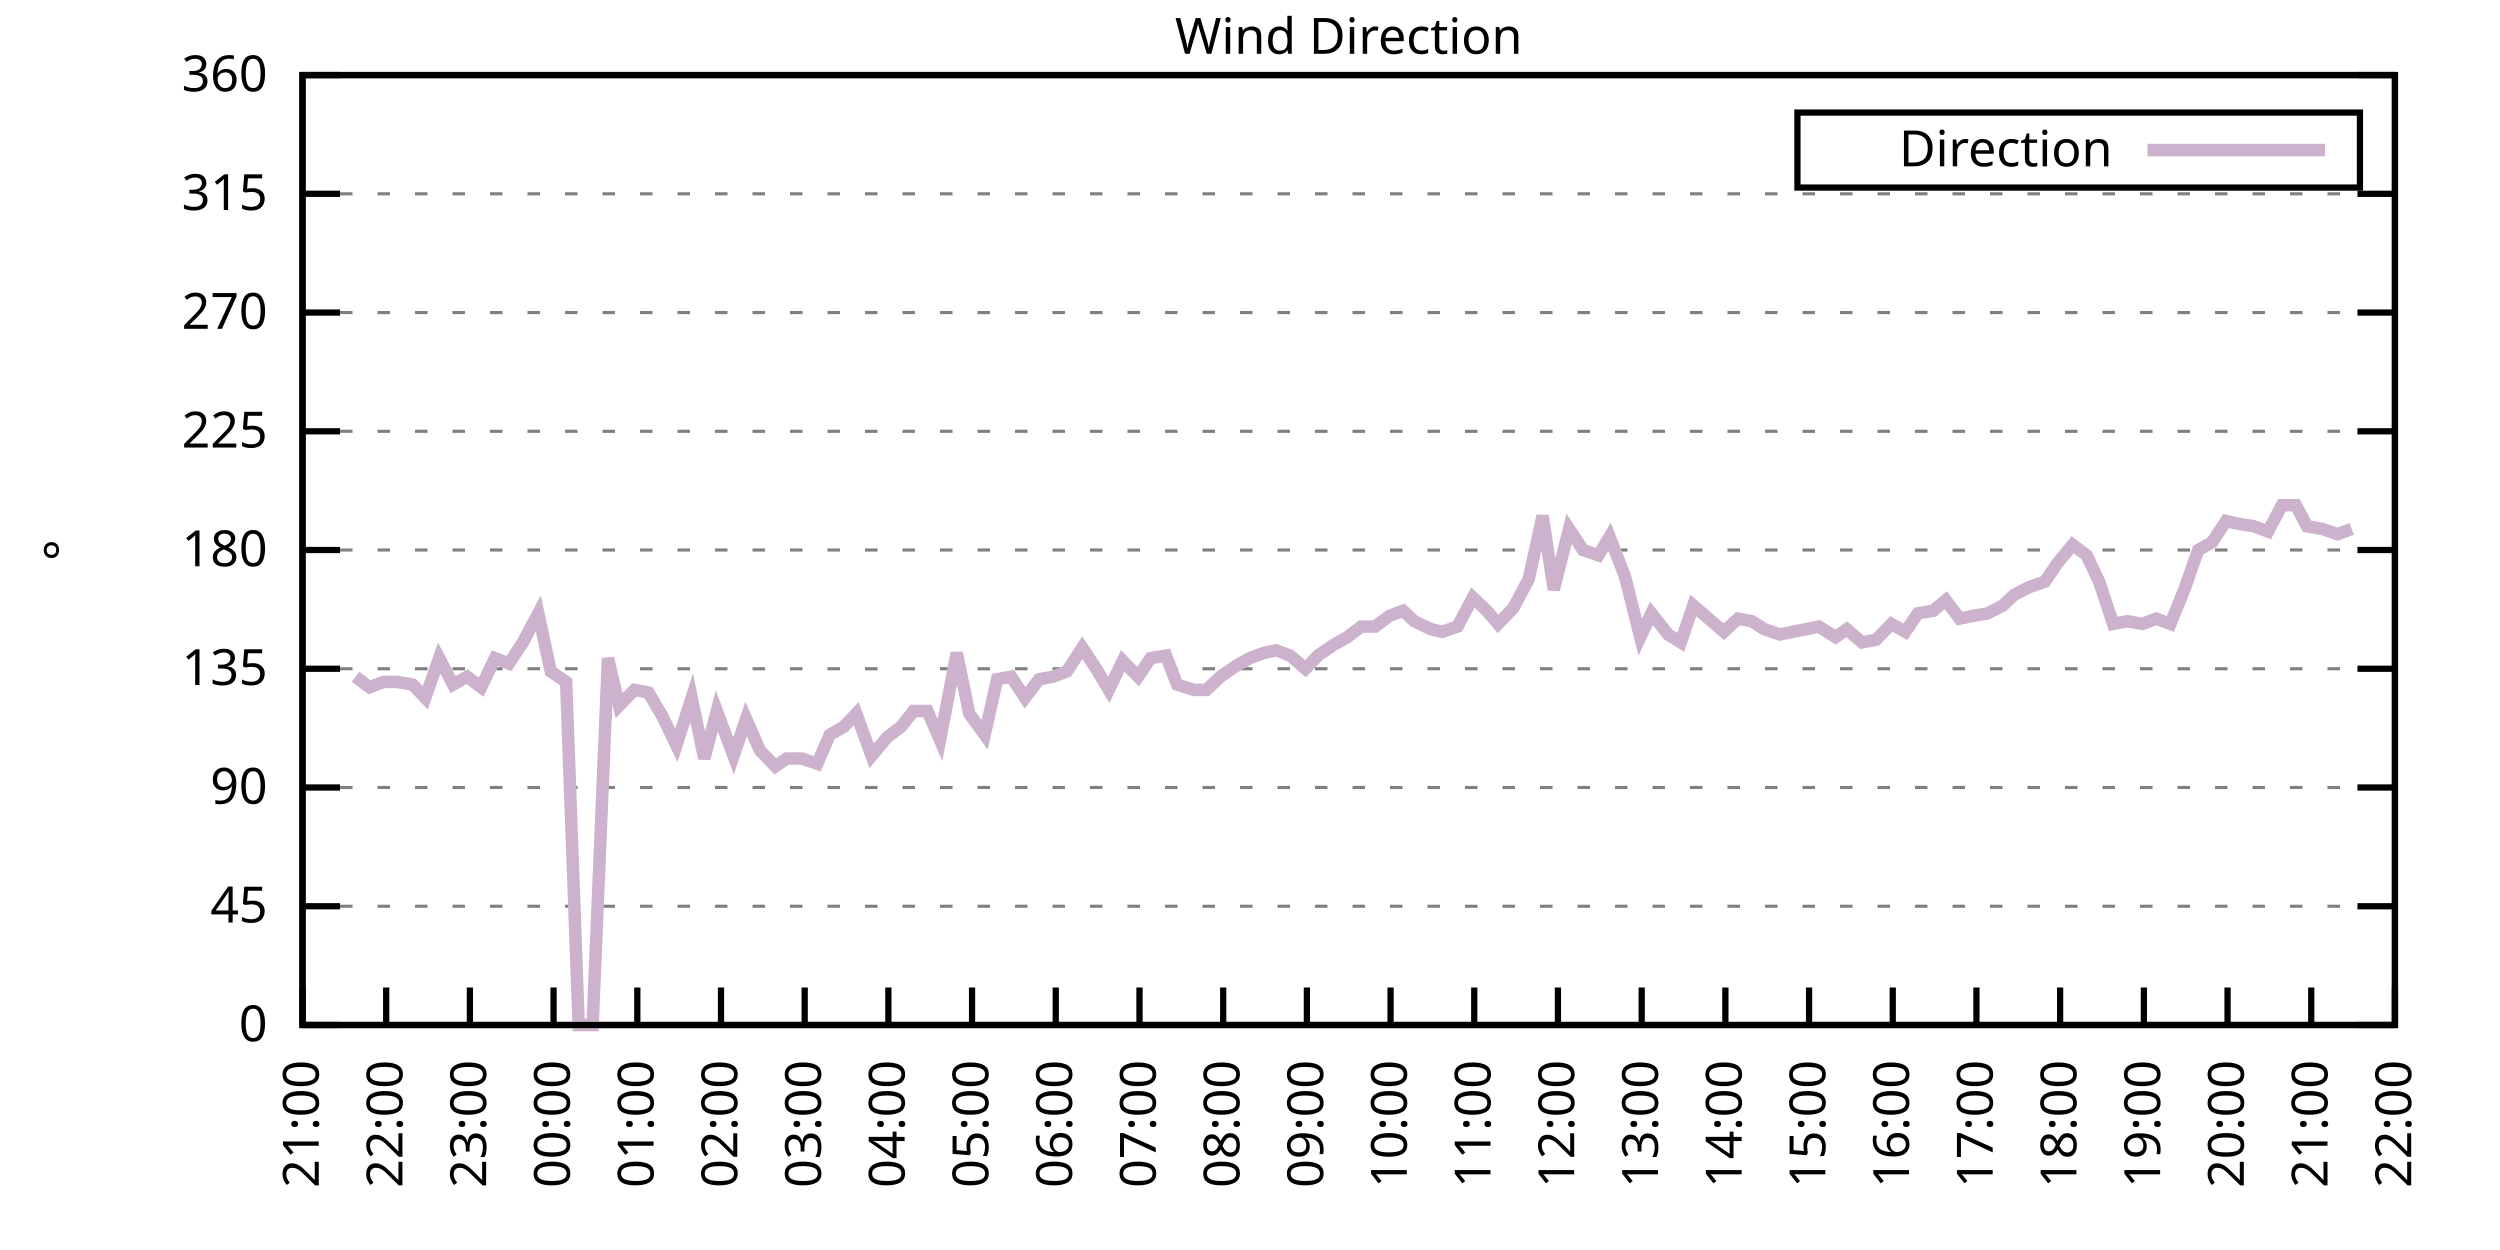
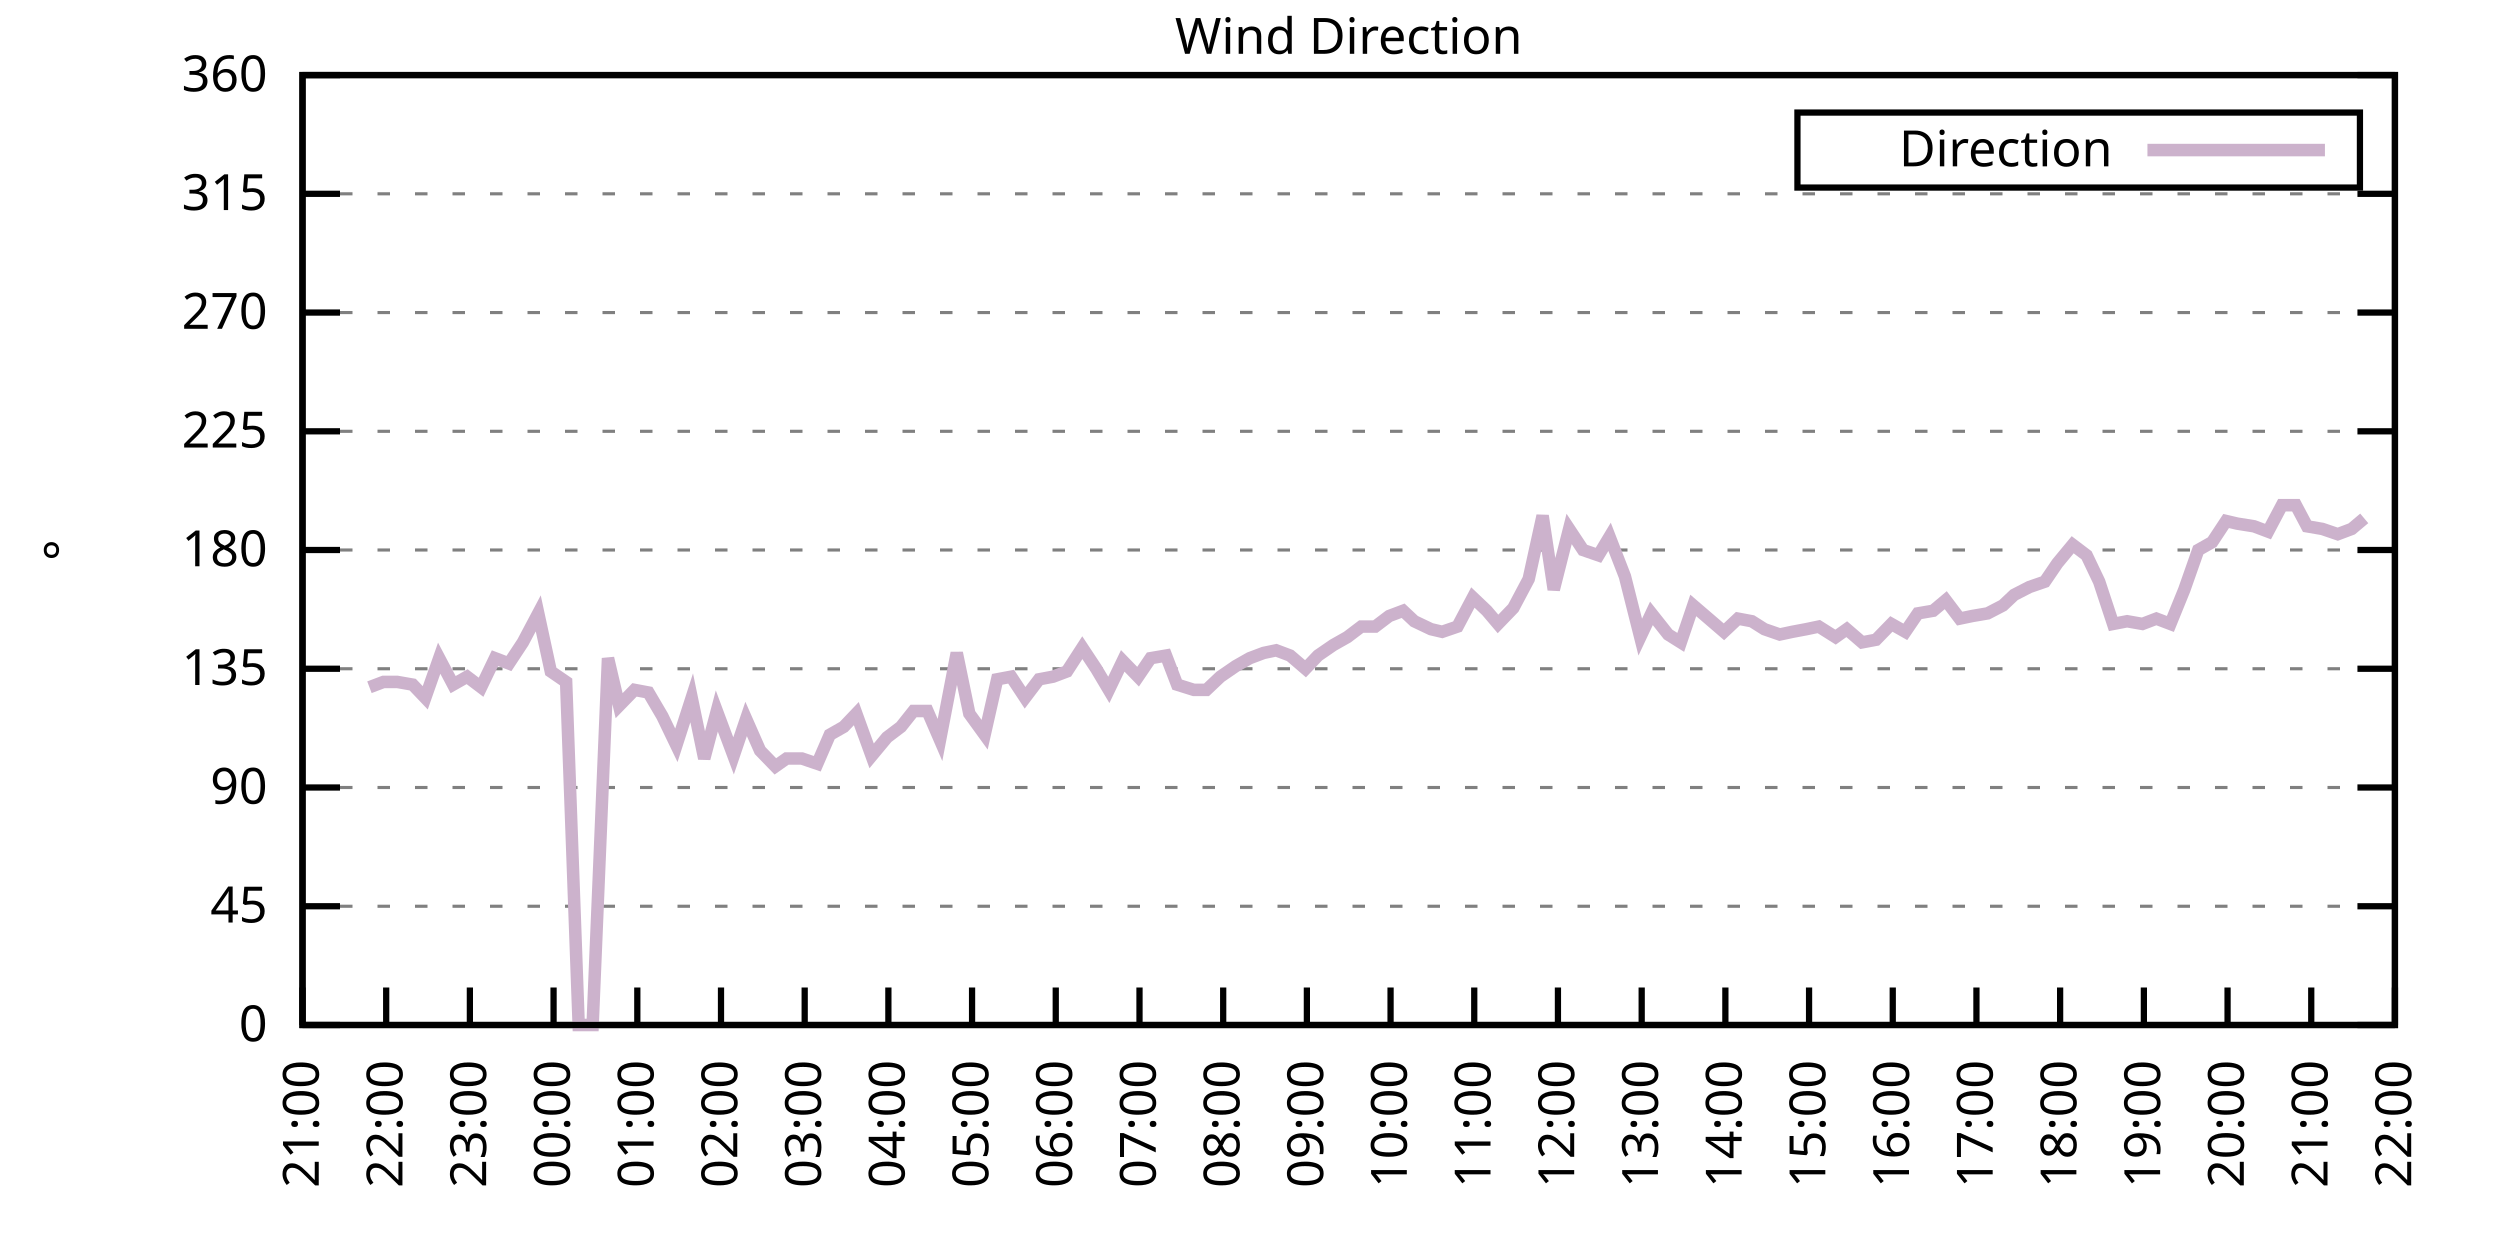
<svg xmlns="http://www.w3.org/2000/svg" xmlns:xlink="http://www.w3.org/1999/xlink" width="400" height="200" viewBox="0 0 400 200">
  <g id="gnuplot_canvas">
    <rect x="0" y="0" width="400" height="200" fill="none" />
    <defs>
      <circle id="gpDot" r="0.5" stroke-width="0.5" stroke="currentColor" />
      <path id="gpPt0" stroke-width="0.333" stroke="currentColor" d="M-1,0 h2 M0,-1 v2" />
      <path id="gpPt1" stroke-width="0.333" stroke="currentColor" d="M-1,-1 L1,1 M1,-1 L-1,1" />
      <path id="gpPt2" stroke-width="0.333" stroke="currentColor" d="M-1,0 L1,0 M0,-1 L0,1 M-1,-1 L1,1 M-1,1 L1,-1" />
      <rect id="gpPt3" stroke-width="0.333" stroke="currentColor" x="-1" y="-1" width="2" height="2" />
      <rect id="gpPt4" stroke-width="0.333" stroke="currentColor" fill="currentColor" x="-1" y="-1" width="2" height="2" />
      <circle id="gpPt5" stroke-width="0.333" stroke="currentColor" cx="0" cy="0" r="1" />
      <use xlink:href="#gpPt5" id="gpPt6" fill="currentColor" stroke="none" />
      <path id="gpPt7" stroke-width="0.333" stroke="currentColor" d="M0,-1.33 L-1.33,0.67 L1.33,0.67 z" />
      <use xlink:href="#gpPt7" id="gpPt8" fill="currentColor" stroke="none" />
      <use xlink:href="#gpPt7" id="gpPt9" stroke="currentColor" transform="rotate(180)" />
      <use xlink:href="#gpPt9" id="gpPt10" fill="currentColor" stroke="none" />
      <use xlink:href="#gpPt3" id="gpPt11" stroke="currentColor" transform="rotate(45)" />
      <use xlink:href="#gpPt11" id="gpPt12" fill="currentColor" stroke="none" />
      <path id="gpPt13" stroke-width="0.333" stroke="currentColor" d="M0,1.330 L1.265,0.411 L0.782,-1.067 L-0.782,-1.076 L-1.265,0.411 z" />
      <use xlink:href="#gpPt13" id="gpPt14" fill="currentColor" stroke="none" />
      <filter id="textbox" filterUnits="objectBoundingBox" x="0" y="0" height="1" width="1">
        <feFlood flood-color="white" flood-opacity="1" result="bgnd" />
        <feComposite in="SourceGraphic" in2="bgnd" operator="atop" />
      </filter>
      <filter id="greybox" filterUnits="objectBoundingBox" x="0" y="0" height="1" width="1">
        <feFlood flood-color="lightgrey" flood-opacity="1" result="grey" />
        <feComposite in="SourceGraphic" in2="grey" operator="atop" />
      </filter>
    </defs>
    <g fill="none" color="white" stroke="currentColor" stroke-width="1.00" stroke-linecap="butt" stroke-linejoin="miter">
</g>
    <g fill="none" color="black" stroke="currentColor" stroke-width="1.00" stroke-linecap="butt" stroke-linejoin="miter">
      <g stroke="none" shape-rendering="crispEdges">
        <polygon fill="rgb(255, 255, 255)" points="48.40,164.00 383.18,164.00 383.18,12.02 48.40,12.02 " />
      </g>
    </g>
    <g fill="none" color="black" stroke="currentColor" stroke-width="1.00" stroke-linecap="butt" stroke-linejoin="miter">
</g>
    <g fill="none" color="black" stroke="black" stroke-width="0.50" stroke-linecap="butt" stroke-linejoin="miter">
</g>
    <g fill="none" color="gray" stroke="currentColor" stroke-width="0.50" stroke-linecap="butt" stroke-linejoin="miter">
      <path stroke="gray" stroke-dasharray="2,4" class="gridline" d="M48.40,164.00 L383.19,164.00  " />
    </g>
    <g fill="none" color="gray" stroke="gray" stroke-width="1.00" stroke-linecap="butt" stroke-linejoin="miter">
</g>
    <g fill="none" color="black" stroke="currentColor" stroke-width="1.00" stroke-linecap="butt" stroke-linejoin="miter">
      <path stroke="black" d="M48.40,164.00 L54.40,164.00 M383.19,164.00 L377.19,164.00  " />
      <g transform="translate(42.80,166.60)" stroke="none" fill="black" font-family="Sans" font-size="8.00" text-anchor="end">
        <text>
          <tspan font-family="Sans"> 0</tspan>
        </text>
      </g>
    </g>
    <g fill="none" color="black" stroke="currentColor" stroke-width="1.00" stroke-linecap="butt" stroke-linejoin="miter">
</g>
    <g fill="none" color="black" stroke="black" stroke-width="0.50" stroke-linecap="butt" stroke-linejoin="miter">
</g>
    <g fill="none" color="gray" stroke="currentColor" stroke-width="0.50" stroke-linecap="butt" stroke-linejoin="miter">
      <path stroke="gray" stroke-dasharray="2,4" class="gridline" d="M48.40,145.00 L383.19,145.00  " />
    </g>
    <g fill="none" color="gray" stroke="gray" stroke-width="1.00" stroke-linecap="butt" stroke-linejoin="miter">
</g>
    <g fill="none" color="black" stroke="currentColor" stroke-width="1.00" stroke-linecap="butt" stroke-linejoin="miter">
      <path stroke="black" d="M48.40,145.00 L54.40,145.00 M383.19,145.00 L377.19,145.00  " />
      <g transform="translate(42.80,147.60)" stroke="none" fill="black" font-family="Sans" font-size="8.00" text-anchor="end">
        <text>
          <tspan font-family="Sans"> 45</tspan>
        </text>
      </g>
    </g>
    <g fill="none" color="black" stroke="currentColor" stroke-width="1.00" stroke-linecap="butt" stroke-linejoin="miter">
</g>
    <g fill="none" color="black" stroke="black" stroke-width="0.50" stroke-linecap="butt" stroke-linejoin="miter">
</g>
    <g fill="none" color="gray" stroke="currentColor" stroke-width="0.50" stroke-linecap="butt" stroke-linejoin="miter">
      <path stroke="gray" stroke-dasharray="2,4" class="gridline" d="M48.40,126.00 L383.19,126.00  " />
    </g>
    <g fill="none" color="gray" stroke="gray" stroke-width="1.00" stroke-linecap="butt" stroke-linejoin="miter">
</g>
    <g fill="none" color="black" stroke="currentColor" stroke-width="1.00" stroke-linecap="butt" stroke-linejoin="miter">
      <path stroke="black" d="M48.40,126.00 L54.40,126.00 M383.19,126.00 L377.19,126.00  " />
      <g transform="translate(42.80,128.60)" stroke="none" fill="black" font-family="Sans" font-size="8.00" text-anchor="end">
        <text>
          <tspan font-family="Sans"> 90</tspan>
        </text>
      </g>
    </g>
    <g fill="none" color="black" stroke="currentColor" stroke-width="1.00" stroke-linecap="butt" stroke-linejoin="miter">
</g>
    <g fill="none" color="black" stroke="black" stroke-width="0.50" stroke-linecap="butt" stroke-linejoin="miter">
</g>
    <g fill="none" color="gray" stroke="currentColor" stroke-width="0.50" stroke-linecap="butt" stroke-linejoin="miter">
      <path stroke="gray" stroke-dasharray="2,4" class="gridline" d="M48.40,107.00 L383.19,107.00  " />
    </g>
    <g fill="none" color="gray" stroke="gray" stroke-width="1.00" stroke-linecap="butt" stroke-linejoin="miter">
</g>
    <g fill="none" color="black" stroke="currentColor" stroke-width="1.00" stroke-linecap="butt" stroke-linejoin="miter">
      <path stroke="black" d="M48.40,107.00 L54.40,107.00 M383.19,107.00 L377.19,107.00  " />
      <g transform="translate(42.80,109.60)" stroke="none" fill="black" font-family="Sans" font-size="8.00" text-anchor="end">
        <text>
          <tspan font-family="Sans"> 135</tspan>
        </text>
      </g>
    </g>
    <g fill="none" color="black" stroke="currentColor" stroke-width="1.00" stroke-linecap="butt" stroke-linejoin="miter">
</g>
    <g fill="none" color="black" stroke="black" stroke-width="0.50" stroke-linecap="butt" stroke-linejoin="miter">
</g>
    <g fill="none" color="gray" stroke="currentColor" stroke-width="0.50" stroke-linecap="butt" stroke-linejoin="miter">
      <path stroke="gray" stroke-dasharray="2,4" class="gridline" d="M48.40,88.00 L383.19,88.00  " />
    </g>
    <g fill="none" color="gray" stroke="gray" stroke-width="1.00" stroke-linecap="butt" stroke-linejoin="miter">
</g>
    <g fill="none" color="black" stroke="currentColor" stroke-width="1.00" stroke-linecap="butt" stroke-linejoin="miter">
      <path stroke="black" d="M48.40,88.00 L54.40,88.00 M383.19,88.00 L377.19,88.00  " />
      <g transform="translate(42.80,90.60)" stroke="none" fill="black" font-family="Sans" font-size="8.00" text-anchor="end">
        <text>
          <tspan font-family="Sans"> 180</tspan>
        </text>
      </g>
    </g>
    <g fill="none" color="black" stroke="currentColor" stroke-width="1.00" stroke-linecap="butt" stroke-linejoin="miter">
</g>
    <g fill="none" color="black" stroke="black" stroke-width="0.50" stroke-linecap="butt" stroke-linejoin="miter">
</g>
    <g fill="none" color="gray" stroke="currentColor" stroke-width="0.50" stroke-linecap="butt" stroke-linejoin="miter">
      <path stroke="gray" stroke-dasharray="2,4" class="gridline" d="M48.40,69.01 L383.19,69.01  " />
    </g>
    <g fill="none" color="gray" stroke="gray" stroke-width="1.00" stroke-linecap="butt" stroke-linejoin="miter">
</g>
    <g fill="none" color="black" stroke="currentColor" stroke-width="1.00" stroke-linecap="butt" stroke-linejoin="miter">
      <path stroke="black" d="M48.40,69.01 L54.40,69.01 M383.19,69.01 L377.19,69.01  " />
      <g transform="translate(42.80,71.61)" stroke="none" fill="black" font-family="Sans" font-size="8.00" text-anchor="end">
        <text>
          <tspan font-family="Sans"> 225</tspan>
        </text>
      </g>
    </g>
    <g fill="none" color="black" stroke="currentColor" stroke-width="1.00" stroke-linecap="butt" stroke-linejoin="miter">
</g>
    <g fill="none" color="black" stroke="black" stroke-width="0.50" stroke-linecap="butt" stroke-linejoin="miter">
</g>
    <g fill="none" color="gray" stroke="currentColor" stroke-width="0.50" stroke-linecap="butt" stroke-linejoin="miter">
      <path stroke="gray" stroke-dasharray="2,4" class="gridline" d="M48.40,50.01 L383.19,50.01  " />
    </g>
    <g fill="none" color="gray" stroke="gray" stroke-width="1.00" stroke-linecap="butt" stroke-linejoin="miter">
</g>
    <g fill="none" color="black" stroke="currentColor" stroke-width="1.00" stroke-linecap="butt" stroke-linejoin="miter">
      <path stroke="black" d="M48.40,50.01 L54.40,50.01 M383.19,50.01 L377.19,50.01  " />
      <g transform="translate(42.80,52.61)" stroke="none" fill="black" font-family="Sans" font-size="8.00" text-anchor="end">
        <text>
          <tspan font-family="Sans"> 270</tspan>
        </text>
      </g>
    </g>
    <g fill="none" color="black" stroke="currentColor" stroke-width="1.00" stroke-linecap="butt" stroke-linejoin="miter">
</g>
    <g fill="none" color="black" stroke="black" stroke-width="0.50" stroke-linecap="butt" stroke-linejoin="miter">
</g>
    <g fill="none" color="gray" stroke="currentColor" stroke-width="0.50" stroke-linecap="butt" stroke-linejoin="miter">
      <path stroke="gray" stroke-dasharray="2,4" class="gridline" d="M48.40,31.01 L383.19,31.01  " />
    </g>
    <g fill="none" color="gray" stroke="gray" stroke-width="1.00" stroke-linecap="butt" stroke-linejoin="miter">
</g>
    <g fill="none" color="black" stroke="currentColor" stroke-width="1.00" stroke-linecap="butt" stroke-linejoin="miter">
      <path stroke="black" d="M48.40,31.01 L54.40,31.01 M383.19,31.01 L377.19,31.01  " />
      <g transform="translate(42.80,33.61)" stroke="none" fill="black" font-family="Sans" font-size="8.00" text-anchor="end">
        <text>
          <tspan font-family="Sans"> 315</tspan>
        </text>
      </g>
    </g>
    <g fill="none" color="black" stroke="currentColor" stroke-width="1.00" stroke-linecap="butt" stroke-linejoin="miter">
</g>
    <g fill="none" color="black" stroke="black" stroke-width="0.50" stroke-linecap="butt" stroke-linejoin="miter">
</g>
    <g fill="none" color="gray" stroke="currentColor" stroke-width="0.50" stroke-linecap="butt" stroke-linejoin="miter">
      <path stroke="gray" stroke-dasharray="2,4" class="gridline" d="M48.40,12.01 L383.19,12.01  " />
    </g>
    <g fill="none" color="gray" stroke="gray" stroke-width="1.00" stroke-linecap="butt" stroke-linejoin="miter">
</g>
    <g fill="none" color="black" stroke="currentColor" stroke-width="1.00" stroke-linecap="butt" stroke-linejoin="miter">
      <path stroke="black" d="M48.40,12.01 L54.40,12.01 M383.19,12.01 L377.19,12.01  " />
      <g transform="translate(42.80,14.61)" stroke="none" fill="black" font-family="Sans" font-size="8.00" text-anchor="end">
        <text>
          <tspan font-family="Sans"> 360</tspan>
        </text>
      </g>
    </g>
    <g fill="none" color="black" stroke="currentColor" stroke-width="1.00" stroke-linecap="butt" stroke-linejoin="miter">
      <path stroke="black" d="M48.40,164.00 L48.40,158.00  " />
      <g transform="translate(51.00,169.60) rotate(270.00)" stroke="none" fill="black" font-family="Sans" font-size="8.00" text-anchor="end">
        <text>
          <tspan font-family="Sans">21:00</tspan>
        </text>
      </g>
    </g>
    <g fill="none" color="black" stroke="currentColor" stroke-width="1.00" stroke-linecap="butt" stroke-linejoin="miter">
      <path stroke="black" d="M61.79,164.00 L61.79,158.00  " />
      <g transform="translate(64.39,169.60) rotate(270.00)" stroke="none" fill="black" font-family="Sans" font-size="8.00" text-anchor="end">
        <text>
          <tspan font-family="Sans">22:00</tspan>
        </text>
      </g>
    </g>
    <g fill="none" color="black" stroke="currentColor" stroke-width="1.00" stroke-linecap="butt" stroke-linejoin="miter">
      <path stroke="black" d="M75.18,164.00 L75.18,158.00  " />
      <g transform="translate(77.78,169.60) rotate(270.00)" stroke="none" fill="black" font-family="Sans" font-size="8.00" text-anchor="end">
        <text>
          <tspan font-family="Sans">23:00</tspan>
        </text>
      </g>
    </g>
    <g fill="none" color="black" stroke="currentColor" stroke-width="1.00" stroke-linecap="butt" stroke-linejoin="miter">
      <path stroke="black" d="M88.57,164.00 L88.57,158.00  " />
      <g transform="translate(91.17,169.60) rotate(270.00)" stroke="none" fill="black" font-family="Sans" font-size="8.00" text-anchor="end">
        <text>
          <tspan font-family="Sans">00:00</tspan>
        </text>
      </g>
    </g>
    <g fill="none" color="black" stroke="currentColor" stroke-width="1.00" stroke-linecap="butt" stroke-linejoin="miter">
      <path stroke="black" d="M101.97,164.00 L101.97,158.00  " />
      <g transform="translate(104.57,169.60) rotate(270.00)" stroke="none" fill="black" font-family="Sans" font-size="8.00" text-anchor="end">
        <text>
          <tspan font-family="Sans">01:00</tspan>
        </text>
      </g>
    </g>
    <g fill="none" color="black" stroke="currentColor" stroke-width="1.00" stroke-linecap="butt" stroke-linejoin="miter">
      <path stroke="black" d="M115.36,164.00 L115.36,158.00  " />
      <g transform="translate(117.96,169.60) rotate(270.00)" stroke="none" fill="black" font-family="Sans" font-size="8.00" text-anchor="end">
        <text>
          <tspan font-family="Sans">02:00</tspan>
        </text>
      </g>
    </g>
    <g fill="none" color="black" stroke="currentColor" stroke-width="1.00" stroke-linecap="butt" stroke-linejoin="miter">
      <path stroke="black" d="M128.75,164.00 L128.75,158.00  " />
      <g transform="translate(131.35,169.60) rotate(270.00)" stroke="none" fill="black" font-family="Sans" font-size="8.00" text-anchor="end">
        <text>
          <tspan font-family="Sans">03:00</tspan>
        </text>
      </g>
    </g>
    <g fill="none" color="black" stroke="currentColor" stroke-width="1.00" stroke-linecap="butt" stroke-linejoin="miter">
      <path stroke="black" d="M142.14,164.00 L142.14,158.00  " />
      <g transform="translate(144.74,169.60) rotate(270.00)" stroke="none" fill="black" font-family="Sans" font-size="8.00" text-anchor="end">
        <text>
          <tspan font-family="Sans">04:00</tspan>
        </text>
      </g>
    </g>
    <g fill="none" color="black" stroke="currentColor" stroke-width="1.00" stroke-linecap="butt" stroke-linejoin="miter">
      <path stroke="black" d="M155.53,164.00 L155.53,158.00  " />
      <g transform="translate(158.13,169.60) rotate(270.00)" stroke="none" fill="black" font-family="Sans" font-size="8.00" text-anchor="end">
        <text>
          <tspan font-family="Sans">05:00</tspan>
        </text>
      </g>
    </g>
    <g fill="none" color="black" stroke="currentColor" stroke-width="1.00" stroke-linecap="butt" stroke-linejoin="miter">
      <path stroke="black" d="M168.92,164.00 L168.92,158.00  " />
      <g transform="translate(171.52,169.60) rotate(270.00)" stroke="none" fill="black" font-family="Sans" font-size="8.00" text-anchor="end">
        <text>
          <tspan font-family="Sans">06:00</tspan>
        </text>
      </g>
    </g>
    <g fill="none" color="black" stroke="currentColor" stroke-width="1.00" stroke-linecap="butt" stroke-linejoin="miter">
      <path stroke="black" d="M182.32,164.00 L182.32,158.00  " />
      <g transform="translate(184.92,169.60) rotate(270.00)" stroke="none" fill="black" font-family="Sans" font-size="8.00" text-anchor="end">
        <text>
          <tspan font-family="Sans">07:00</tspan>
        </text>
      </g>
    </g>
    <g fill="none" color="black" stroke="currentColor" stroke-width="1.00" stroke-linecap="butt" stroke-linejoin="miter">
      <path stroke="black" d="M195.71,164.00 L195.71,158.00  " />
      <g transform="translate(198.31,169.60) rotate(270.00)" stroke="none" fill="black" font-family="Sans" font-size="8.00" text-anchor="end">
        <text>
          <tspan font-family="Sans">08:00</tspan>
        </text>
      </g>
    </g>
    <g fill="none" color="black" stroke="currentColor" stroke-width="1.00" stroke-linecap="butt" stroke-linejoin="miter">
      <path stroke="black" d="M209.10,164.00 L209.10,158.00  " />
      <g transform="translate(211.70,169.60) rotate(270.00)" stroke="none" fill="black" font-family="Sans" font-size="8.00" text-anchor="end">
        <text>
          <tspan font-family="Sans">09:00</tspan>
        </text>
      </g>
    </g>
    <g fill="none" color="black" stroke="currentColor" stroke-width="1.00" stroke-linecap="butt" stroke-linejoin="miter">
      <path stroke="black" d="M222.49,164.00 L222.49,158.00  " />
      <g transform="translate(225.09,169.60) rotate(270.00)" stroke="none" fill="black" font-family="Sans" font-size="8.00" text-anchor="end">
        <text>
          <tspan font-family="Sans">10:00</tspan>
        </text>
      </g>
    </g>
    <g fill="none" color="black" stroke="currentColor" stroke-width="1.00" stroke-linecap="butt" stroke-linejoin="miter">
      <path stroke="black" d="M235.88,164.00 L235.88,158.00  " />
      <g transform="translate(238.48,169.60) rotate(270.00)" stroke="none" fill="black" font-family="Sans" font-size="8.00" text-anchor="end">
        <text>
          <tspan font-family="Sans">11:00</tspan>
        </text>
      </g>
    </g>
    <g fill="none" color="black" stroke="currentColor" stroke-width="1.00" stroke-linecap="butt" stroke-linejoin="miter">
      <path stroke="black" d="M249.27,164.00 L249.27,158.00  " />
      <g transform="translate(251.87,169.60) rotate(270.00)" stroke="none" fill="black" font-family="Sans" font-size="8.00" text-anchor="end">
        <text>
          <tspan font-family="Sans">12:00</tspan>
        </text>
      </g>
    </g>
    <g fill="none" color="black" stroke="currentColor" stroke-width="1.00" stroke-linecap="butt" stroke-linejoin="miter">
      <path stroke="black" d="M262.67,164.00 L262.67,158.00  " />
      <g transform="translate(265.27,169.60) rotate(270.00)" stroke="none" fill="black" font-family="Sans" font-size="8.00" text-anchor="end">
        <text>
          <tspan font-family="Sans">13:00</tspan>
        </text>
      </g>
    </g>
    <g fill="none" color="black" stroke="currentColor" stroke-width="1.00" stroke-linecap="butt" stroke-linejoin="miter">
      <path stroke="black" d="M276.06,164.00 L276.06,158.00  " />
      <g transform="translate(278.66,169.60) rotate(270.00)" stroke="none" fill="black" font-family="Sans" font-size="8.00" text-anchor="end">
        <text>
          <tspan font-family="Sans">14:00</tspan>
        </text>
      </g>
    </g>
    <g fill="none" color="black" stroke="currentColor" stroke-width="1.00" stroke-linecap="butt" stroke-linejoin="miter">
      <path stroke="black" d="M289.45,164.00 L289.45,158.00  " />
      <g transform="translate(292.05,169.60) rotate(270.00)" stroke="none" fill="black" font-family="Sans" font-size="8.00" text-anchor="end">
        <text>
          <tspan font-family="Sans">15:00</tspan>
        </text>
      </g>
    </g>
    <g fill="none" color="black" stroke="currentColor" stroke-width="1.00" stroke-linecap="butt" stroke-linejoin="miter">
      <path stroke="black" d="M302.84,164.00 L302.84,158.00  " />
      <g transform="translate(305.44,169.60) rotate(270.00)" stroke="none" fill="black" font-family="Sans" font-size="8.00" text-anchor="end">
        <text>
          <tspan font-family="Sans">16:00</tspan>
        </text>
      </g>
    </g>
    <g fill="none" color="black" stroke="currentColor" stroke-width="1.00" stroke-linecap="butt" stroke-linejoin="miter">
      <path stroke="black" d="M316.23,164.00 L316.23,158.00  " />
      <g transform="translate(318.83,169.60) rotate(270.00)" stroke="none" fill="black" font-family="Sans" font-size="8.00" text-anchor="end">
        <text>
          <tspan font-family="Sans">17:00</tspan>
        </text>
      </g>
    </g>
    <g fill="none" color="black" stroke="currentColor" stroke-width="1.00" stroke-linecap="butt" stroke-linejoin="miter">
      <path stroke="black" d="M329.62,164.00 L329.62,158.00  " />
      <g transform="translate(332.22,169.60) rotate(270.00)" stroke="none" fill="black" font-family="Sans" font-size="8.00" text-anchor="end">
        <text>
          <tspan font-family="Sans">18:00</tspan>
        </text>
      </g>
    </g>
    <g fill="none" color="black" stroke="currentColor" stroke-width="1.00" stroke-linecap="butt" stroke-linejoin="miter">
      <path stroke="black" d="M343.02,164.00 L343.02,158.00  " />
      <g transform="translate(345.62,169.60) rotate(270.00)" stroke="none" fill="black" font-family="Sans" font-size="8.00" text-anchor="end">
        <text>
          <tspan font-family="Sans">19:00</tspan>
        </text>
      </g>
    </g>
    <g fill="none" color="black" stroke="currentColor" stroke-width="1.00" stroke-linecap="butt" stroke-linejoin="miter">
      <path stroke="black" d="M356.41,164.00 L356.41,158.00  " />
      <g transform="translate(359.01,169.60) rotate(270.00)" stroke="none" fill="black" font-family="Sans" font-size="8.00" text-anchor="end">
        <text>
          <tspan font-family="Sans">20:00</tspan>
        </text>
      </g>
    </g>
    <g fill="none" color="black" stroke="currentColor" stroke-width="1.00" stroke-linecap="butt" stroke-linejoin="miter">
      <path stroke="black" d="M369.80,164.00 L369.80,158.00  " />
      <g transform="translate(372.40,169.60) rotate(270.00)" stroke="none" fill="black" font-family="Sans" font-size="8.00" text-anchor="end">
        <text>
          <tspan font-family="Sans">21:00</tspan>
        </text>
      </g>
    </g>
    <g fill="none" color="black" stroke="currentColor" stroke-width="1.00" stroke-linecap="butt" stroke-linejoin="miter">
      <path stroke="black" d="M383.19,164.00 L383.19,158.00  " />
      <g transform="translate(385.79,169.60) rotate(270.00)" stroke="none" fill="black" font-family="Sans" font-size="8.00" text-anchor="end">
        <text>
          <tspan font-family="Sans">22:00</tspan>
        </text>
      </g>
    </g>
    <g fill="none" color="black" stroke="currentColor" stroke-width="1.00" stroke-linecap="butt" stroke-linejoin="miter">
</g>
    <g fill="none" color="black" stroke="currentColor" stroke-width="1.00" stroke-linecap="butt" stroke-linejoin="miter">
      <path stroke="black" d="M48.40,12.01 L48.40,164.00 L383.19,164.00 L383.19,12.01 L48.40,12.01 Z  " />
    </g>
    <g fill="none" color="black" stroke="currentColor" stroke-width="1.00" stroke-linecap="butt" stroke-linejoin="miter">
</g>
    <g fill="none" color="black" stroke="currentColor" stroke-width="1.00" stroke-linecap="butt" stroke-linejoin="miter">
      <path stroke="black" d="M287.59,30.01 L287.59,18.01 L377.59,18.01 L377.59,30.01 L287.59,30.01 Z  " />
    </g>
    <g id="Wind_direction_plot_1">
      <g fill="none" color="white" stroke="black" stroke-width="2.00" stroke-linecap="butt" stroke-linejoin="miter">
</g>
      <g fill="none" color="black" stroke="currentColor" stroke-width="2.00" stroke-linecap="butt" stroke-linejoin="miter">
        <g transform="translate(337.99,26.61)" stroke="none" fill="black" font-family="Sans" font-size="8.00" text-anchor="end">
          <text>
            <tspan font-family="Sans">Direction</tspan>
          </text>
        </g>
      </g>
      <g fill="none" color="black" stroke="currentColor" stroke-width="2.00" stroke-linecap="butt" stroke-linejoin="miter">
-         <path stroke="rgb(204, 178, 204)" d="M343.59,24.01 L371.99,24.01 M56.88,108.27 L59.11,109.96 L61.35,109.11 L63.58,109.11 L66.03,109.54 L68.04,111.65   L70.27,105.31 L72.50,109.54 L74.74,108.27 L76.97,109.96 L79.20,105.31 L81.43,106.16 L83.66,102.78 L86.12,98.14   L88.13,107.43 L90.58,109.11 L92.59,164.00 L94.82,164.00 L97.28,105.31 L99.06,112.91 L101.52,110.38 L103.75,110.80   L105.98,114.60 L108.22,119.25 L110.67,111.65 L112.68,121.36 L114.69,113.76 L117.37,120.94 L119.38,115.03 L121.61,120.09   L124.06,122.62 L125.85,121.36 L128.30,121.36 L130.76,122.20 L132.77,117.56 L135.00,116.29 L137.01,114.18 L139.46,120.94   L141.92,117.98 L144.15,116.29 L146.16,113.76 L148.39,113.76 L150.40,118.40 L153.08,104.47 L155.09,114.18 L157.54,117.56   L159.55,108.69 L161.78,108.27 L164.01,111.65 L166.25,108.69 L168.48,108.27 L170.71,107.43 L173.17,103.63 L175.40,107.00   L177.41,110.38 L179.64,105.74 L182.09,108.27 L184.10,105.31 L186.56,104.89 L188.34,109.54 L191.02,110.38 L193.03,110.38   L195.26,108.27 L197.72,106.58 L199.95,105.31 L202.18,104.47 L204.19,104.05 L206.42,104.89 L208.88,107.00 L210.88,104.89   L213.34,103.20 L215.57,101.94 L217.80,100.25 L220.04,100.25 L222.27,98.56 L224.50,97.72 L226.29,99.40 L228.96,100.67   L230.75,101.09 L233.20,100.25 L235.66,95.60 L237.89,97.72 L239.68,99.83 L242.13,97.29 L244.59,92.65 L246.82,82.52   L248.60,94.34 L251.06,84.63 L253.29,88.00 L255.75,88.85 L257.53,85.89 L259.99,92.23 L262.44,101.94 L264.23,98.14   L266.91,101.52 L268.92,102.78 L270.92,96.87 L273.38,98.98 L275.83,101.09 L278.07,98.98 L280.30,99.40 L282.31,100.67   L284.76,101.52 L286.77,101.09 L289.00,100.67 L291.01,100.25 L293.69,101.94 L295.48,100.67 L297.93,102.78 L300.16,102.36   L302.62,99.83 L304.85,101.09 L306.86,98.14 L309.31,97.72 L311.32,96.03 L313.55,98.98 L315.56,98.56 L318.02,98.14   L320.47,96.87 L322.26,95.18 L324.71,93.92 L327.17,93.07 L329.18,90.12 L331.63,87.16 L333.86,88.85 L335.87,93.07   L338.10,99.83 L340.34,99.40 L342.79,99.83 L345.02,98.98 L347.26,99.83 L349.49,94.34 L351.72,88.00 L353.95,86.74   L356.18,83.36 L357.97,83.78 L360.65,84.21 L362.88,85.05 L365.11,80.83 L367.34,80.83 L369.13,84.21 L371.58,84.63   L374.04,85.47 L376.27,84.63  " />
+         <path stroke="rgb(204, 178, 204)" d="M343.59,24.01 L371.99,24.01 M59.11,109.96 L61.35,109.11 L63.58,109.11 L66.03,109.54 L68.04,111.65 L70.27,105.31   L72.50,109.54 L74.74,108.27 L76.97,109.96 L79.20,105.31 L81.43,106.16 L83.66,102.78 L86.12,98.14 L88.13,107.43   L90.58,109.11 L92.59,164.00 L94.82,164.00 L97.28,105.31 L99.06,112.91 L101.52,110.38 L103.75,110.80 L105.98,114.60   L108.22,119.25 L110.67,111.65 L112.68,121.36 L114.69,113.76 L117.37,120.94 L119.38,115.03 L121.61,120.09 L124.06,122.62   L125.85,121.36 L128.30,121.36 L130.76,122.20 L132.77,117.56 L135.00,116.29 L137.01,114.18 L139.46,120.94 L141.92,117.98   L144.15,116.29 L146.16,113.76 L148.39,113.76 L150.40,118.40 L153.08,104.47 L155.09,114.18 L157.54,117.56 L159.55,108.69   L161.78,108.27 L164.01,111.65 L166.25,108.69 L168.48,108.27 L170.71,107.43 L173.17,103.63 L175.40,107.00 L177.41,110.38   L179.64,105.74 L182.09,108.27 L184.10,105.31 L186.56,104.89 L188.34,109.54 L191.02,110.38 L193.03,110.38 L195.26,108.27   L197.72,106.58 L199.95,105.31 L202.18,104.47 L204.19,104.05 L206.42,104.89 L208.88,107.00 L210.88,104.89 L213.34,103.20   L215.57,101.94 L217.80,100.25 L220.04,100.25 L222.27,98.56 L224.50,97.72 L226.29,99.40 L228.96,100.67 L230.75,101.09   L233.20,100.25 L235.66,95.60 L237.89,97.72 L239.68,99.83 L242.13,97.29 L244.59,92.65 L246.82,82.52 L248.60,94.34   L251.06,84.63 L253.29,88.00 L255.75,88.85 L257.53,85.89 L259.99,92.23 L262.44,101.94 L264.23,98.14 L266.91,101.52   L268.92,102.78 L270.92,96.87 L273.38,98.98 L275.83,101.09 L278.07,98.98 L280.30,99.40 L282.31,100.67 L284.76,101.52   L286.77,101.09 L289.00,100.67 L291.01,100.25 L293.69,101.94 L295.48,100.67 L297.93,102.78 L300.16,102.36 L302.62,99.83   L304.85,101.09 L306.86,98.14 L309.31,97.72 L311.32,96.03 L313.55,98.98 L315.56,98.56 L318.02,98.14 L320.47,96.87   L322.26,95.18 L324.71,93.92 L327.17,93.07 L329.18,90.12 L331.63,87.16 L333.86,88.85 L335.87,93.07 L338.10,99.83   L340.34,99.40 L342.79,99.83 L345.02,98.98 L347.26,99.83 L349.49,94.34 L351.72,88.00 L353.95,86.74 L356.18,83.36   L357.97,83.78 L360.65,84.21 L362.88,85.05 L365.11,80.83 L367.34,80.83 L369.13,84.21 L371.58,84.63 L374.04,85.47   L376.27,84.63 L378.28,82.94  " />
      </g>
    </g>
    <g fill="none" color="black" stroke="currentColor" stroke-width="2.00" stroke-linecap="butt" stroke-linejoin="miter">
</g>
    <g fill="none" color="black" stroke="black" stroke-width="1.00" stroke-linecap="butt" stroke-linejoin="miter">
</g>
    <g fill="none" color="black" stroke="currentColor" stroke-width="1.00" stroke-linecap="butt" stroke-linejoin="miter">
      <path stroke="black" d="M48.40,12.01 L48.40,164.00 L383.19,164.00 L383.19,12.01 L48.40,12.01 Z  " />
      <g transform="translate(12.80,88.01) rotate(270.00)" stroke="none" fill="black" font-family="Sans" font-size="8.00" text-anchor="middle">
        <text>
          <tspan font-family="Sans">°</tspan>
        </text>
      </g>
    </g>
    <g fill="none" color="black" stroke="currentColor" stroke-width="1.00" stroke-linecap="butt" stroke-linejoin="miter">
</g>
    <g fill="none" color="black" stroke="currentColor" stroke-width="1.00" stroke-linecap="butt" stroke-linejoin="miter">
      <g transform="translate(215.79,8.61)" stroke="none" fill="black" font-family="Sans" font-size="8.00" text-anchor="middle">
        <text>
          <tspan font-family="Sans">Wind Direction</tspan>
        </text>
      </g>
    </g>
    <g fill="none" color="black" stroke="currentColor" stroke-width="1.00" stroke-linecap="butt" stroke-linejoin="miter">
</g>
  </g>
</svg>
